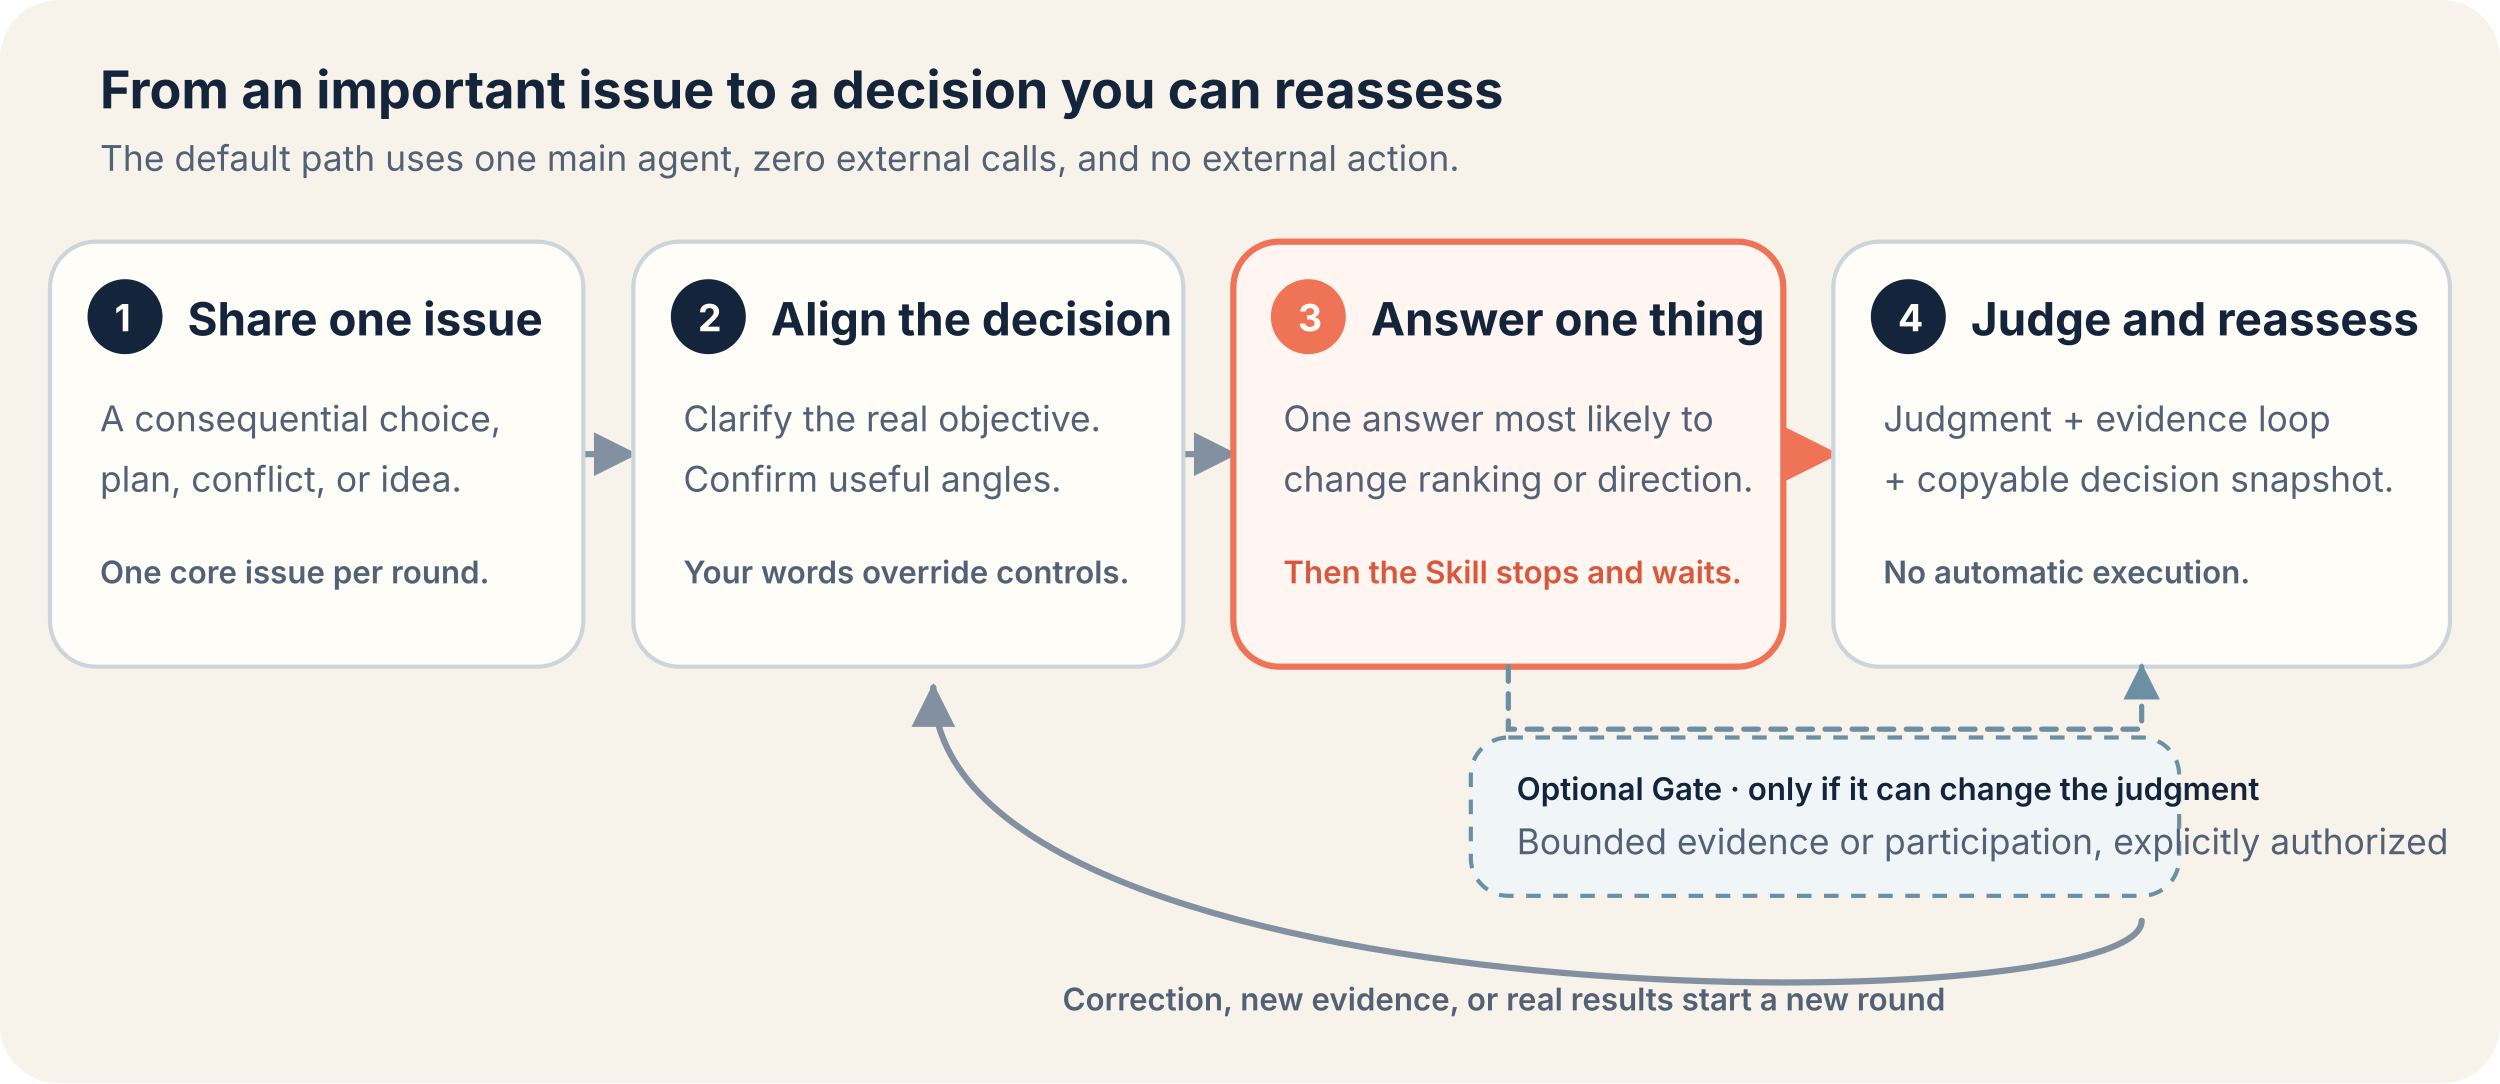
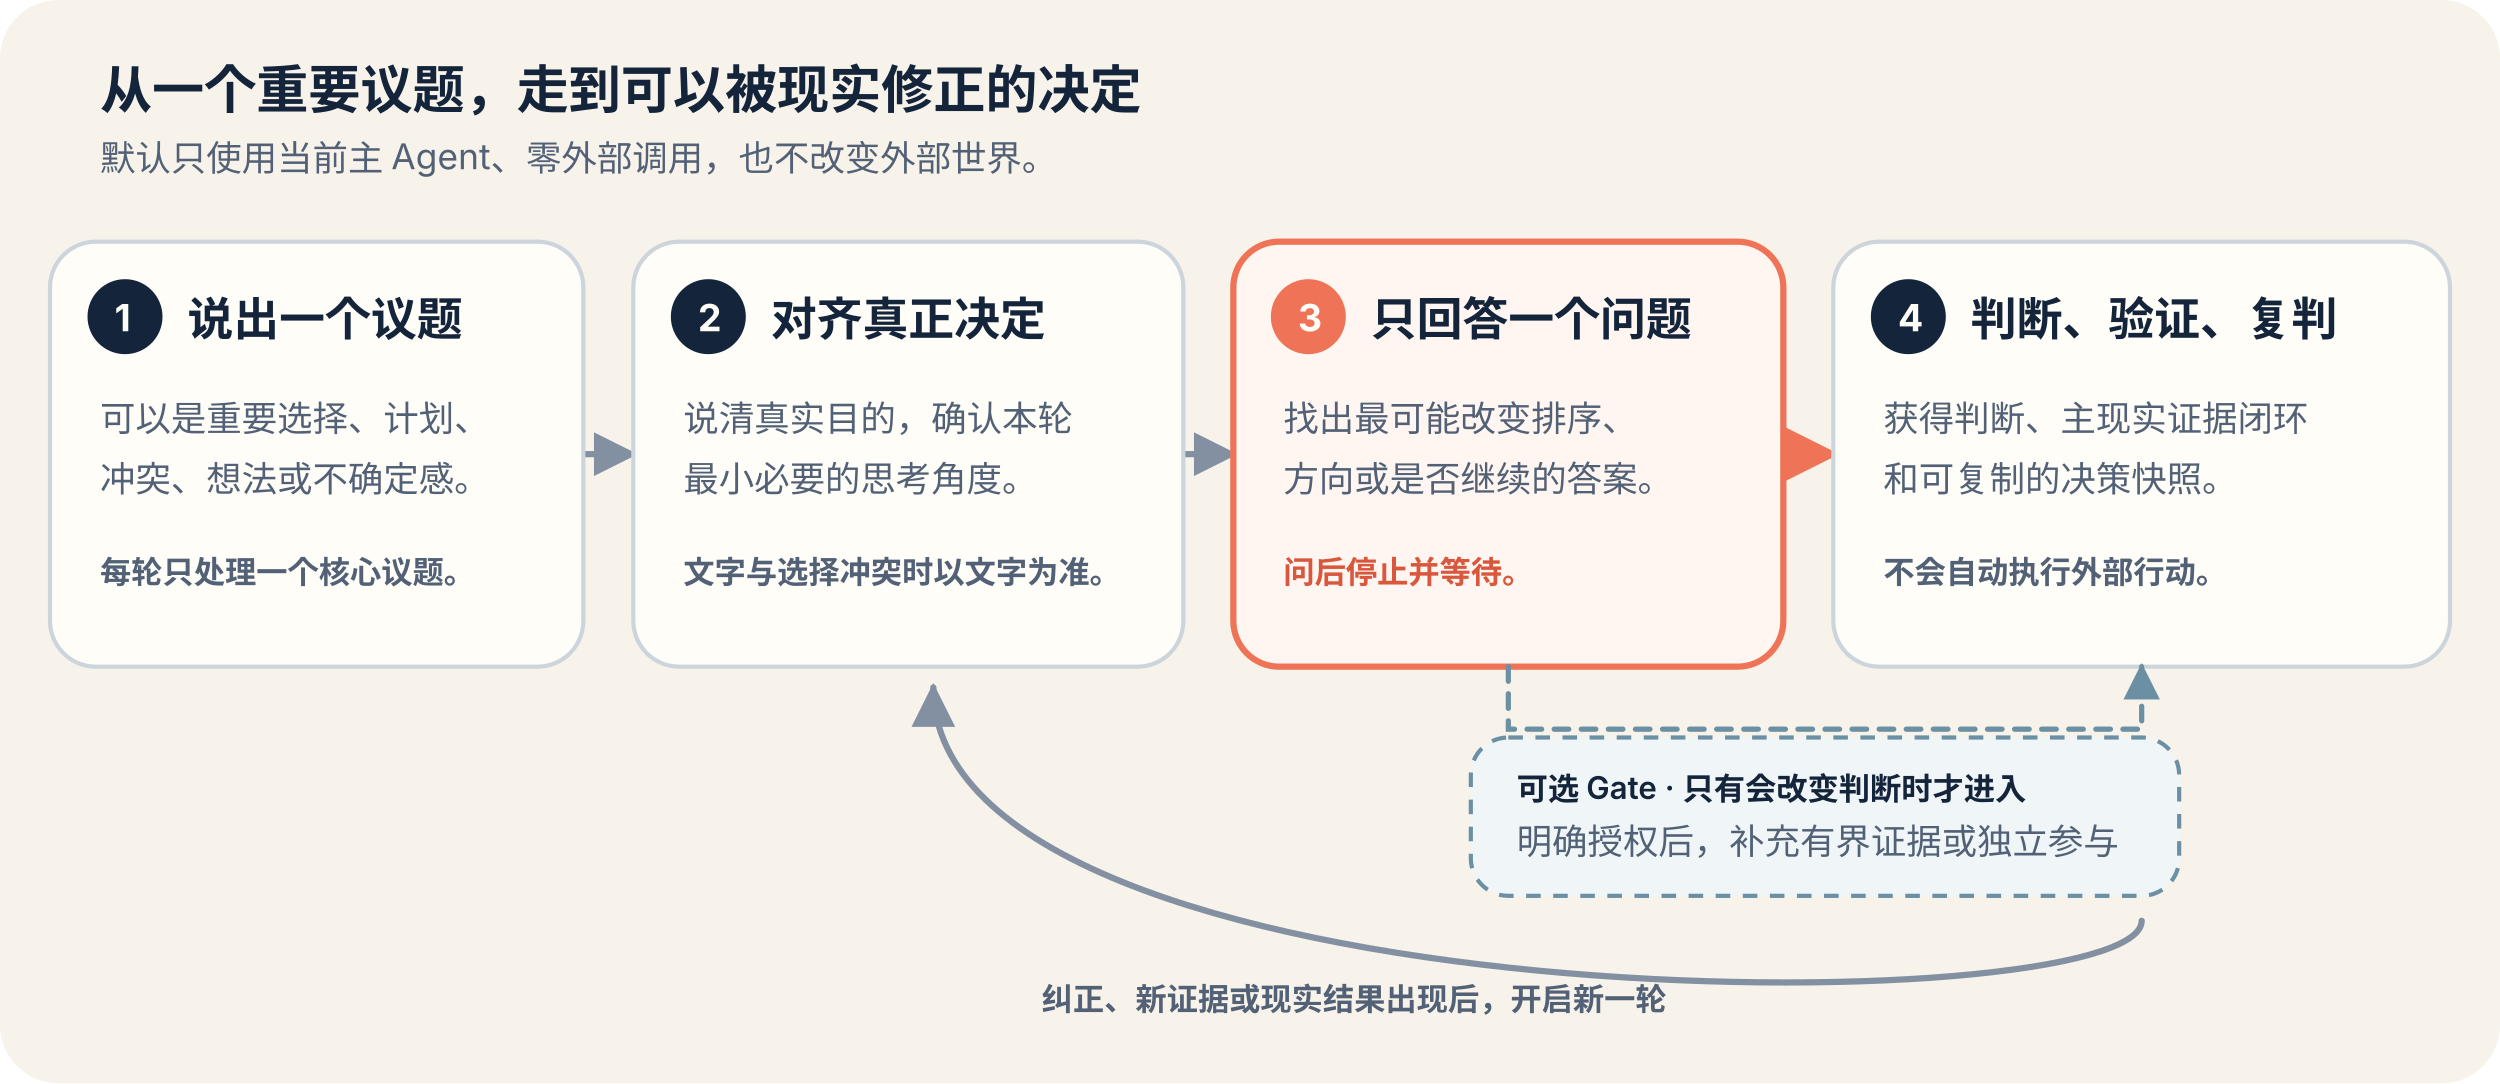
<svg xmlns="http://www.w3.org/2000/svg" width="1200" height="520" viewBox="0 0 1200 520" role="img" aria-labelledby="title desc">
  <defs>
    <style>
      .bg { fill: #f7f3ea; }
      .ink { fill: #14243a; }
      .muted { fill: #526176; }
      .card { fill: #fffdf8; stroke: #ccd4dc; stroke-width: 2; }
      .accent-card { fill: #fff6f1; stroke: #ef7457; stroke-width: 3; }
      .gate-card { fill: #f0f6f8; stroke: #6b8fa3; stroke-width: 2; stroke-dasharray: 7 6; }
      .line { fill: none; stroke: #8290a2; stroke-width: 3; stroke-linecap: round; }
      .accent-line { fill: none; stroke: #ef7457; stroke-width: 4; stroke-linecap: round; }
      .gate-line { fill: none; stroke: #6b8fa3; stroke-width: 2.5; stroke-linecap: round; stroke-dasharray: 7 6; }
-       .number { font: 700 18px -apple-system, BlinkMacSystemFont, "Segoe UI", sans-serif; }
-       .title { font: 700 25px -apple-system, BlinkMacSystemFont, "Segoe UI", sans-serif; }
-       .heading { font: 700 22px -apple-system, BlinkMacSystemFont, "Segoe UI", sans-serif; }
-       .body { font: 400 17px -apple-system, BlinkMacSystemFont, "Segoe UI", sans-serif; }
-       .small { font: 600 15px -apple-system, BlinkMacSystemFont, "Segoe UI", sans-serif; }
+       .number { font: 700 18px -apple-system, BlinkMacSystemFont, "PingFang SC", "Microsoft YaHei", sans-serif; }
+       .title { font: 700 25px -apple-system, BlinkMacSystemFont, "PingFang SC", "Microsoft YaHei", sans-serif; }
+       .heading { font: 700 22px -apple-system, BlinkMacSystemFont, "PingFang SC", "Microsoft YaHei", sans-serif; }
+       .body { font: 400 17px -apple-system, BlinkMacSystemFont, "PingFang SC", "Microsoft YaHei", sans-serif; }
+       .small { font: 600 15px -apple-system, BlinkMacSystemFont, "PingFang SC", "Microsoft YaHei", sans-serif; }
    </style>
    <marker id="arrow" viewBox="0 0 10 10" refX="9" refY="5" markerWidth="7" markerHeight="7" orient="auto-start-reverse">
      <path d="M 0 0 L 10 5 L 0 10 z" fill="#8290a2" />
    </marker>
    <marker id="accent-arrow" viewBox="0 0 10 10" refX="9" refY="5" markerWidth="7" markerHeight="7" orient="auto-start-reverse">
      <path d="M 0 0 L 10 5 L 0 10 z" fill="#ef7457" />
    </marker>
    <marker id="gate-arrow" viewBox="0 0 10 10" refX="9" refY="5" markerWidth="7" markerHeight="7" orient="auto-start-reverse">
      <path d="M 0 0 L 10 5 L 0 10 z" fill="#6b8fa3" />
    </marker>
  </defs>
  <rect class="bg" width="1200" height="520" rx="28" />
-   <text class="title ink" x="48" y="52">From an important issue to a decision you can reassess</text>
-   <text class="body muted" x="48" y="82">The default path uses one main agent, zero external calls, and no external action.</text>
+   <text class="title ink" x="48" y="52">从一个重要议题，走到可以被现实修正的决定</text>
+   <text class="body muted" x="48" y="82">默认只使用当前主 Agent、零外部调用，也不改变外部世界。</text>
  <path class="line" d="M280 218 H304" marker-end="url(#arrow)" />
  <path class="line" d="M568 218 H592" marker-end="url(#arrow)" />
  <path class="accent-line" d="M856 218 H880" marker-end="url(#accent-arrow)" />
  <g transform="translate(24 116)">
    <rect class="card" width="256" height="204" rx="22" />
    <circle cx="36" cy="36" r="18" fill="#14243a" />
    <text class="number" x="31" y="43" fill="#fffdf8">1</text>
-     <text class="heading ink" x="66" y="45">Share one issue</text>
-     <text class="body muted" x="24" y="91">A consequential choice,</text>
-     <text class="body muted" x="24" y="120">plan, conflict, or idea.</text>
-     <text class="small" x="24" y="164" fill="#526176">One core issue per round.</text>
+     <text class="heading ink" x="66" y="45">说出一个议题</text>
+     <text class="body muted" x="24" y="91">可以是重要选择、计划、</text>
+     <text class="body muted" x="24" y="120">冲突、想法或不确定感。</text>
+     <text class="small" x="24" y="164" fill="#526176">每轮只处理一个核心议题。</text>
  </g>
  <g transform="translate(304 116)">
    <rect class="card" width="264" height="204" rx="22" />
    <circle cx="36" cy="36" r="18" fill="#14243a" />
    <text class="number" x="31" y="43" fill="#fffdf8">2</text>
-     <text class="heading ink" x="66" y="45">Align the decision</text>
-     <text class="body muted" x="24" y="91">Clarify the real objective.</text>
-     <text class="body muted" x="24" y="120">Confirm useful angles.</text>
-     <text class="small" x="24" y="164" fill="#526176">Your words override controls.</text>
+     <text class="heading ink" x="66" y="45">对齐真正决定</text>
+     <text class="body muted" x="24" y="91">说清真实目的，确认本轮</text>
+     <text class="body muted" x="24" y="120">最小必要的思考角度。</text>
+     <text class="small" x="24" y="164" fill="#526176">文字与选择冲突时以文字为准。</text>
  </g>
  <g transform="translate(592 116)">
    <rect class="accent-card" width="264" height="204" rx="22" />
    <circle cx="36" cy="36" r="18" fill="#ef7457" />
    <text class="number" x="31" y="43" fill="#fffdf8">3</text>
-     <text class="heading ink" x="66" y="45">Answer one thing</text>
-     <text class="body muted" x="24" y="91">One answer most likely to</text>
-     <text class="body muted" x="24" y="120">change ranking or direction.</text>
-     <text class="small" x="24" y="164" fill="#d9573c">Then the Skill stops and waits.</text>
+     <text class="heading ink" x="66" y="45">只回答一个问题</text>
+     <text class="body muted" x="24" y="91">找出最可能改变排序、</text>
+     <text class="body muted" x="24" y="120">方向或是否继续的答案。</text>
+     <text class="small" x="24" y="164" fill="#d9573c">问后停止并等待。</text>
  </g>
  <g transform="translate(880 116)">
    <rect class="card" width="296" height="204" rx="22" />
    <circle cx="36" cy="36" r="18" fill="#14243a" />
    <text class="number" x="31" y="43" fill="#fffdf8">4</text>
-     <text class="heading ink" x="66" y="45">Judge and reassess</text>
-     <text class="body muted" x="24" y="91">Judgment + evidence loop</text>
-     <text class="body muted" x="24" y="120">+ copyable decision snapshot.</text>
-     <text class="small" x="24" y="164" fill="#526176">No automatic execution.</text>
+     <text class="heading ink" x="66" y="45">判断、验证、复判</text>
+     <text class="body muted" x="24" y="91">获得判断、主现实证据闭环</text>
+     <text class="body muted" x="24" y="120">和可复制的决策快照。</text>
+     <text class="small" x="24" y="164" fill="#526176">不会自动执行外部行动。</text>
  </g>
  <path class="gate-line" d="M724 320 V350 H1028 V320" marker-end="url(#gate-arrow)" />
  <g transform="translate(706 354)">
    <rect class="gate-card" width="340" height="76" rx="18" />
-     <text class="small ink" x="22" y="30">Optional Gate · only if it can change the judgment</text>
-     <text class="body muted" x="22" y="56">Bounded evidence or participation, explicitly authorized</text>
+     <text class="small ink" x="22" y="30">可选 Gate · 只有会改变判断时才进入</text>
+     <text class="body muted" x="22" y="56">明确授权后，补充有界证据或独立参与</text>
  </g>
  <path class="line" d="M1028 442 C1028 492 448 493 448 330" marker-end="url(#arrow)" />
-   <text class="small muted" x="510" y="485">Correction, new evidence, or real results start a new round</text>
+   <text class="small muted" x="500" y="485">纠正、新证据或现实结果出现后，开启新一轮</text>
</svg>
